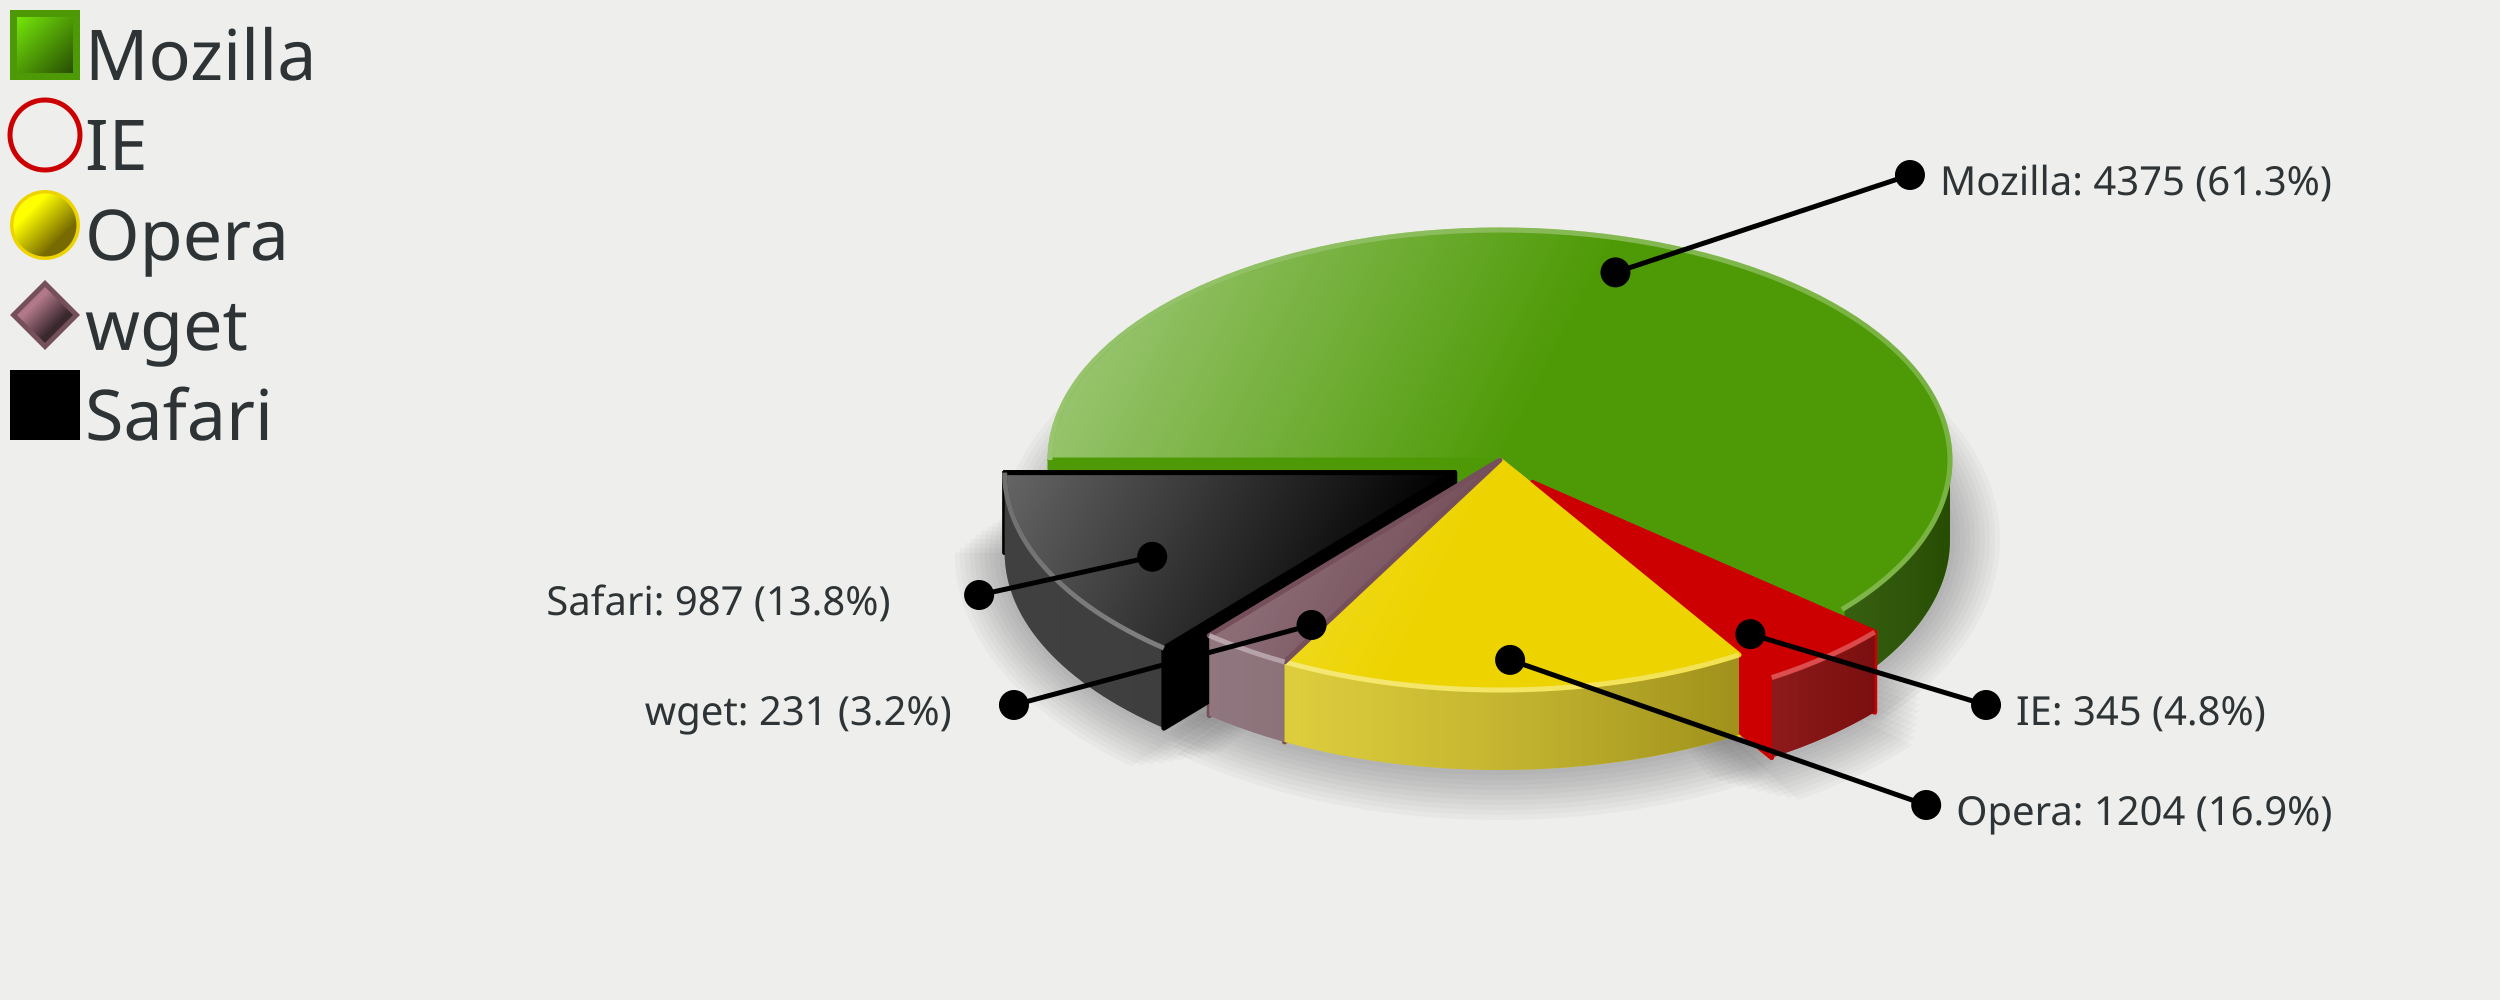
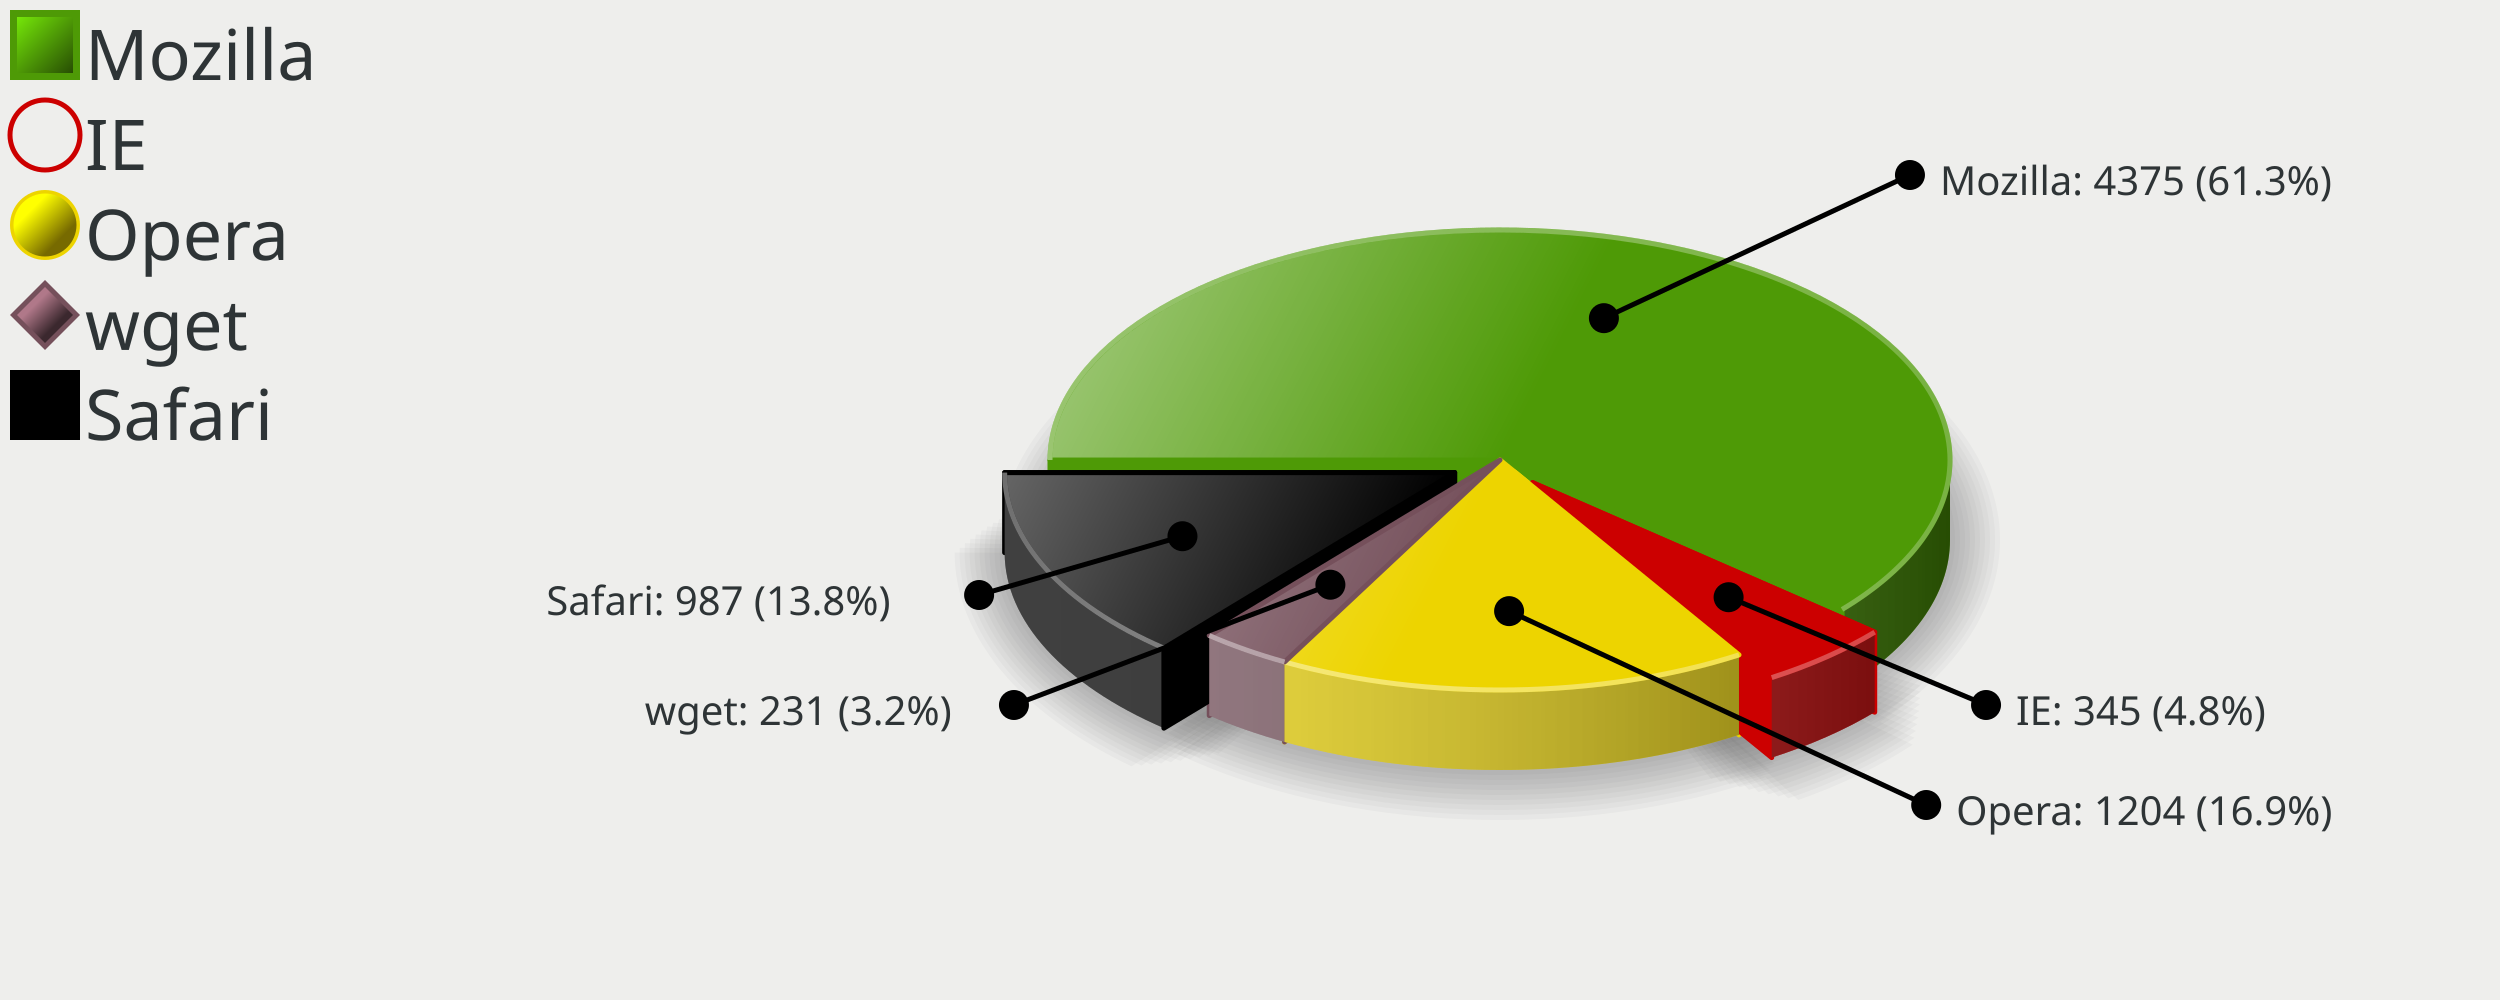
<svg xmlns="http://www.w3.org/2000/svg" xmlns:xlink="http://www.w3.org/1999/xlink" width="500" height="200" version="1.0" id="ezcGraph">
  <defs>
    <linearGradient id="Definition_LinearGradient_3_3_14_14_75e70900_274d0300">
      <stop offset="0" style="stop-color: #75e709; stop-opacity: 1.00;" />
      <stop offset="1" style="stop-color: #274d03; stop-opacity: 1.00;" />
    </linearGradient>
    <linearGradient id="LinearGradient_3_3_14_14_75e70900_274d0300" x1="3.4" y1="3.4" x2="14.6" y2="14.6" gradientUnits="userSpaceOnUse" xlink:href="#Definition_LinearGradient_3_3_14_14_75e70900_274d0300" />
    <linearGradient id="Definition_LinearGradient_6_42_11_47_ffff0000_776a0000">
      <stop offset="0" style="stop-color: #ffff00; stop-opacity: 1.00;" />
      <stop offset="1" style="stop-color: #776a00; stop-opacity: 1.00;" />
    </linearGradient>
    <linearGradient id="LinearGradient_6_42_11_47_ffff0000_776a0000" x1="6.101" y1="42.101" x2="11.899" y2="47.899" gradientUnits="userSpaceOnUse" xlink:href="#Definition_LinearGradient_6_42_11_47_ffff0000_776a0000" />
    <linearGradient id="Definition_LinearGradient_6_60_11_65_b0788900_3b282e00">
      <stop offset="0" style="stop-color: #b07889; stop-opacity: 1.00;" />
      <stop offset="1" style="stop-color: #3b282e; stop-opacity: 1.00;" />
    </linearGradient>
    <linearGradient id="LinearGradient_6_60_11_65_b0788900_3b282e00" x1="6.95" y1="60.95" x2="11.05" y2="65.05" gradientUnits="userSpaceOnUse" xlink:href="#Definition_LinearGradient_6_60_11_65_b0788900_3b282e00" />
    <linearGradient id="Definition_LinearGradient_3_75_14_86_00000000_00000000">
      <stop offset="0" style="stop-color: #000000; stop-opacity: 1.00;" />
      <stop offset="1" style="stop-color: #000000; stop-opacity: 1.00;" />
    </linearGradient>
    <linearGradient id="LinearGradient_3_75_14_86_00000000_00000000" x1="3.4" y1="75.4" x2="14.6" y2="86.6" gradientUnits="userSpaceOnUse" xlink:href="#Definition_LinearGradient_3_75_14_86_00000000_00000000" />
    <linearGradient id="Definition_LinearGradient_210_92_390_92_ffffffbf_0000007f">
      <stop offset="0" style="stop-color: #ffffff; stop-opacity: 0.25;" />
      <stop offset="1" style="stop-color: #000000; stop-opacity: 0.50;" />
    </linearGradient>
    <linearGradient id="LinearGradient_210_92_390_92_ffffffbf_0000007f" x1="210" y1="92" x2="390" y2="92" gradientUnits="userSpaceOnUse" xlink:href="#Definition_LinearGradient_210_92_390_92_ffffffbf_0000007f" />
    <linearGradient id="Definition_LinearGradient_200_94_380_94_ffffffbf_0000007f">
      <stop offset="0" style="stop-color: #ffffff; stop-opacity: 0.25;" />
      <stop offset="1" style="stop-color: #000000; stop-opacity: 0.50;" />
    </linearGradient>
    <linearGradient id="LinearGradient_200_94_380_94_ffffffbf_0000007f" x1="200.928" y1="94.524" x2="380.928" y2="94.524" gradientUnits="userSpaceOnUse" xlink:href="#Definition_LinearGradient_200_94_380_94_ffffffbf_0000007f" />
    <linearGradient id="Definition_LinearGradient_216_96_396_96_ffffffbf_0000007f">
      <stop offset="0" style="stop-color: #ffffff; stop-opacity: 0.25;" />
      <stop offset="1" style="stop-color: #000000; stop-opacity: 0.50;" />
    </linearGradient>
    <linearGradient id="LinearGradient_216_96_396_96_ffffffbf_0000007f" x1="216.531" y1="96.543" x2="396.531" y2="96.543" gradientUnits="userSpaceOnUse" xlink:href="#Definition_LinearGradient_216_96_396_96_ffffffbf_0000007f" />
    <linearGradient id="Definition_LinearGradient_300_92_210_46_ffffffff_ffffff7f">
      <stop offset="0" style="stop-color: #ffffff; stop-opacity: 0.00;" />
      <stop offset="1" style="stop-color: #ffffff; stop-opacity: 0.50;" />
    </linearGradient>
    <linearGradient id="LinearGradient_300_92_210_46_ffffffff_ffffff7f" x1="300" y1="92" x2="210" y2="46" gradientUnits="userSpaceOnUse" xlink:href="#Definition_LinearGradient_300_92_210_46_ffffffff_ffffff7f" />
    <linearGradient id="Definition_RadialGradient_236_124_180_92_0.00_ffffff7f_ffffffcc">
      <stop offset="0" style="stop-color: #ffffff; stop-opacity: 0.50;" />
      <stop offset="1" style="stop-color: #ffffff; stop-opacity: 0.20;" />
    </linearGradient>
    <radialGradient id="RadialGradient_236_124_180_92_0.00_ffffff7f_ffffffcc" cx="236.36" cy="124.527" fx="236.36" fy="124.527" r="180" gradientUnits="userSpaceOnUse" xlink:href="#Definition_RadialGradient_236_124_180_92_0.00_ffffff7f_ffffffcc" />
    <linearGradient id="Definition_LinearGradient_306_96_216_50_ffffffff_ffffff7f">
      <stop offset="0" style="stop-color: #ffffff; stop-opacity: 0.00;" />
      <stop offset="1" style="stop-color: #ffffff; stop-opacity: 0.50;" />
    </linearGradient>
    <linearGradient id="LinearGradient_306_96_216_50_ffffffff_ffffff7f" x1="306.531" y1="96.543" x2="216.531" y2="50.543" gradientUnits="userSpaceOnUse" xlink:href="#Definition_LinearGradient_306_96_216_50_ffffffff_ffffff7f" />
    <linearGradient id="Definition_RadialGradient_242_129_180_92_0.00_ffffff7f_ffffffcc">
      <stop offset="0" style="stop-color: #ffffff; stop-opacity: 0.50;" />
      <stop offset="1" style="stop-color: #ffffff; stop-opacity: 0.20;" />
    </linearGradient>
    <radialGradient id="RadialGradient_242_129_180_92_0.00_ffffff7f_ffffffcc" cx="242.892" cy="129.07" fx="242.892" fy="129.07" r="180" gradientUnits="userSpaceOnUse" xlink:href="#Definition_RadialGradient_242_129_180_92_0.00_ffffff7f_ffffffcc" />
    <linearGradient id="Definition_LinearGradient_290_94_200_48_ffffffff_ffffff7f">
      <stop offset="0" style="stop-color: #ffffff; stop-opacity: 0.00;" />
      <stop offset="1" style="stop-color: #ffffff; stop-opacity: 0.50;" />
    </linearGradient>
    <linearGradient id="LinearGradient_290_94_200_48_ffffffff_ffffff7f" x1="290.928" y1="94.524" x2="200.928" y2="48.524" gradientUnits="userSpaceOnUse" xlink:href="#Definition_LinearGradient_290_94_200_48_ffffffff_ffffff7f" />
    <linearGradient id="Definition_RadialGradient_227_127_180_92_0.00_ffffff7f_ffffffcc">
      <stop offset="0" style="stop-color: #ffffff; stop-opacity: 0.50;" />
      <stop offset="1" style="stop-color: #ffffff; stop-opacity: 0.20;" />
    </linearGradient>
    <radialGradient id="RadialGradient_227_127_180_92_0.00_ffffff7f_ffffffcc" cx="227.288" cy="127.051" fx="227.288" fy="127.051" r="180" gradientUnits="userSpaceOnUse" xlink:href="#Definition_RadialGradient_227_127_180_92_0.00_ffffff7f_ffffffcc" />
  </defs>
  <g id="ezcGraphChart" color-rendering="optimizeQuality" shape-rendering="geometricPrecision" text-rendering="optimizeLegibility">
    <path d=" M 0,200 L 0,0 L 500,0 L 500,200 L 0,200 z " style="fill: #eeeeec; fill-opacity: 1.00; stroke: none;" id="ezcGraphPolygon_1" />
    <path d=" M 0,200 L 0,0 L 100,0 L 100,200 L 0,200 z " style="fill: #000000; fill-opacity: 0.00; stroke: none;" id="ezcGraphPolygon_2" />
    <path d=" M 2,16 L 2,2 L 16,2 L 16,16 L 2,16 z " style="fill: #4e9a06; fill-opacity: 1.00; stroke: none;" id="ezcGraphPolygon_3" />
    <path d=" M 14.6,3.4 L 14.6,14.6 L 3.4,14.6 L 3.4,3.4 L 14.6,3.4 z " style="fill: url(#LinearGradient_3_3_14_14_75e70900_274d0300); stroke: none;" id="ezcGraphPolygon_4" />
    <ellipse cx="9" cy="27" rx="7" ry="7" style="fill: none; stroke: #cc0000; stroke-width: 1; stroke-opacity: 1.00; stroke-linecap: round; stroke-linejoin: round;" id="ezcGraphCircle_6" />
    <ellipse cx="9" cy="45" rx="7" ry="7" style="fill: #edd400; fill-opacity: 1.00; stroke: none;" id="ezcGraphCircle_8" />
    <ellipse cx="9" cy="45" rx="6.3" ry="6.3" style="fill: url(#LinearGradient_6_42_11_47_ffff0000_776a0000); stroke: none;" id="ezcGraphCircle_9" />
    <path d=" M 2,63 L 9,56 L 16,63 L 9,70 L 2,63 z " style="fill: #75505b; fill-opacity: 1.00; stroke: none;" id="ezcGraphPolygon_11" />
    <path d=" M 14.6,63 L 9,68.6 L 3.4,63 L 9,57.4 L 14.6,63 z " style="fill: url(#LinearGradient_6_60_11_65_b0788900_3b282e00); stroke: none;" id="ezcGraphPolygon_12" />
    <path d=" M 2,88 L 2,74 L 16,74 L 16,88 L 2,88 z " style="fill: #000000; fill-opacity: 1.00; stroke: none;" id="ezcGraphPolygon_14" />
    <path d=" M 14.6,75.4 L 14.6,86.6 L 3.4,86.6 L 3.4,75.4 L 14.6,75.4 z " style="fill: url(#LinearGradient_3_75_14_86_00000000_00000000); stroke: none;" id="ezcGraphPolygon_15" />
    <path d="M 300.00,108.00 L 200.00,108.00 A 100.00,56.00 0 1,1 376.01,144.39 z" style="fill: #000000; fill-opacity: 0.03; stroke: none;" id="ezcGraphCircleSector_17" />
    <path d="M 300.00,108.00 L 201.02,108.96 A 99.00,55.00 0 1,1 374.12,144.46 z" style="fill: #000000; fill-opacity: 0.03; stroke: none;" id="ezcGraphCircleSector_18" />
    <path d="M 300.00,108.00 L 202.06,109.88 A 98.00,54.00 0 1,1 372.22,144.50 z" style="fill: #000000; fill-opacity: 0.03; stroke: none;" id="ezcGraphCircleSector_19" />
    <path d="M 300.00,108.00 L 203.13,110.77 A 97.00,53.00 0 1,1 370.33,144.50 z" style="fill: #000000; fill-opacity: 0.03; stroke: none;" id="ezcGraphCircleSector_20" />
    <path d="M 300.00,108.00 L 204.23,111.63 A 96.00,52.00 0 1,1 368.44,144.46 z" style="fill: #000000; fill-opacity: 0.03; stroke: none;" id="ezcGraphCircleSector_21" />
    <path d="M 300.00,108.00 L 205.36,112.44 A 95.00,51.00 0 1,1 366.56,144.39 z" style="fill: #000000; fill-opacity: 0.03; stroke: none;" id="ezcGraphCircleSector_22" />
    <path d="M 300.00,108.00 L 206.51,113.23 A 94.00,50.00 0 1,1 364.67,144.28 z" style="fill: #000000; fill-opacity: 0.03; stroke: none;" id="ezcGraphCircleSector_23" />
    <path d="M 300.00,108.00 L 207.69,113.97 A 93.00,49.00 0 1,1 362.80,144.14 z" style="fill: #000000; fill-opacity: 0.03; stroke: none;" id="ezcGraphCircleSector_24" />
    <path d="M 300.00,108.00 L 208.90,114.68 A 92.00,48.00 0 1,1 360.93,143.96 z" style="fill: #000000; fill-opacity: 0.03; stroke: none;" id="ezcGraphCircleSector_25" />
    <path d="M 300.00,108.00 L 210.12,115.35 A 91.00,47.00 0 1,1 359.07,143.75 z" style="fill: #000000; fill-opacity: 0.03; stroke: none;" id="ezcGraphCircleSector_26" />
    <path d="M 306.53,112.54 L 382.54,148.93 A 100.00,56.00 0 0,1 359.65,159.99 z" style="fill: #000000; fill-opacity: 0.03; stroke: none;" id="ezcGraphCircleSector_27" />
    <path d="M 306.53,112.54 L 382.89,147.55 A 99.00,55.00 0 0,1 357.64,159.65 z" style="fill: #000000; fill-opacity: 0.03; stroke: none;" id="ezcGraphCircleSector_28" />
    <path d="M 306.53,112.54 L 383.20,146.18 A 98.00,54.00 0 0,1 355.65,159.27 z" style="fill: #000000; fill-opacity: 0.03; stroke: none;" id="ezcGraphCircleSector_29" />
    <path d="M 306.53,112.54 L 383.46,144.83 A 97.00,53.00 0 0,1 353.68,158.86 z" style="fill: #000000; fill-opacity: 0.03; stroke: none;" id="ezcGraphCircleSector_30" />
    <path d="M 306.53,112.54 L 383.68,143.49 A 96.00,52.00 0 0,1 351.72,158.42 z" style="fill: #000000; fill-opacity: 0.03; stroke: none;" id="ezcGraphCircleSector_31" />
    <path d="M 306.53,112.54 L 383.85,142.18 A 95.00,51.00 0 0,1 349.78,157.95 z" style="fill: #000000; fill-opacity: 0.03; stroke: none;" id="ezcGraphCircleSector_32" />
    <path d="M 306.53,112.54 L 383.97,140.88 A 94.00,50.00 0 0,1 347.86,157.45 z" style="fill: #000000; fill-opacity: 0.03; stroke: none;" id="ezcGraphCircleSector_33" />
    <path d="M 306.53,112.54 L 384.06,139.61 A 93.00,49.00 0 0,1 345.96,156.92 z" style="fill: #000000; fill-opacity: 0.03; stroke: none;" id="ezcGraphCircleSector_34" />
    <path d="M 306.53,112.54 L 384.10,138.35 A 92.00,48.00 0 0,1 344.07,156.37 z" style="fill: #000000; fill-opacity: 0.03; stroke: none;" id="ezcGraphCircleSector_35" />
    <path d="M 306.53,112.54 L 384.10,137.12 A 91.00,47.00 0 0,1 342.21,155.78 z" style="fill: #000000; fill-opacity: 0.03; stroke: none;" id="ezcGraphCircleSector_36" />
    <path d="M 300.00,108.00 L 353.12,155.45 A 100.00,56.00 0 0,1 235.39,150.74 z" style="fill: #000000; fill-opacity: 0.03; stroke: none;" id="ezcGraphCircleSector_37" />
    <path d="M 300.00,108.00 L 354.04,154.08 A 99.00,55.00 0 0,1 234.73,149.35 z" style="fill: #000000; fill-opacity: 0.03; stroke: none;" id="ezcGraphCircleSector_38" />
    <path d="M 300.00,108.00 L 354.92,152.72 A 98.00,54.00 0 0,1 234.11,147.97 z" style="fill: #000000; fill-opacity: 0.03; stroke: none;" id="ezcGraphCircleSector_39" />
    <path d="M 300.00,108.00 L 355.75,151.37 A 97.00,53.00 0 0,1 233.54,146.60 z" style="fill: #000000; fill-opacity: 0.03; stroke: none;" id="ezcGraphCircleSector_40" />
    <path d="M 300.00,108.00 L 356.54,150.02 A 96.00,52.00 0 0,1 233.01,145.25 z" style="fill: #000000; fill-opacity: 0.03; stroke: none;" id="ezcGraphCircleSector_41" />
    <path d="M 300.00,108.00 L 357.28,148.69 A 95.00,51.00 0 0,1 232.53,143.91 z" style="fill: #000000; fill-opacity: 0.03; stroke: none;" id="ezcGraphCircleSector_42" />
    <path d="M 300.00,108.00 L 357.98,147.36 A 94.00,50.00 0 0,1 232.10,142.58 z" style="fill: #000000; fill-opacity: 0.03; stroke: none;" id="ezcGraphCircleSector_43" />
    <path d="M 300.00,108.00 L 358.63,146.04 A 93.00,49.00 0 0,1 231.71,141.26 z" style="fill: #000000; fill-opacity: 0.03; stroke: none;" id="ezcGraphCircleSector_44" />
    <path d="M 300.00,108.00 L 359.24,144.73 A 92.00,48.00 0 0,1 231.36,139.96 z" style="fill: #000000; fill-opacity: 0.03; stroke: none;" id="ezcGraphCircleSector_45" />
    <path d="M 300.00,108.00 L 359.80,143.43 A 91.00,47.00 0 0,1 231.06,138.68 z" style="fill: #000000; fill-opacity: 0.03; stroke: none;" id="ezcGraphCircleSector_46" />
    <path d="M 290.93,110.52 L 226.32,153.27 A 100.00,56.00 0 0,1 190.93,110.52 z" style="fill: #000000; fill-opacity: 0.03; stroke: none;" id="ezcGraphCircleSector_47" />
    <path d="M 290.93,110.52 L 228.29,153.12 A 99.00,55.00 0 0,1 191.94,109.56 z" style="fill: #000000; fill-opacity: 0.03; stroke: none;" id="ezcGraphCircleSector_48" />
    <path d="M 290.93,110.52 L 230.26,152.93 A 98.00,54.00 0 0,1 192.99,108.64 z" style="fill: #000000; fill-opacity: 0.03; stroke: none;" id="ezcGraphCircleSector_49" />
    <path d="M 290.93,110.52 L 232.22,152.71 A 97.00,53.00 0 0,1 194.06,107.75 z" style="fill: #000000; fill-opacity: 0.03; stroke: none;" id="ezcGraphCircleSector_50" />
    <path d="M 290.93,110.52 L 234.16,152.46 A 96.00,52.00 0 0,1 195.16,106.90 z" style="fill: #000000; fill-opacity: 0.03; stroke: none;" id="ezcGraphCircleSector_51" />
    <path d="M 290.93,110.52 L 236.10,152.17 A 95.00,51.00 0 0,1 196.29,106.08 z" style="fill: #000000; fill-opacity: 0.03; stroke: none;" id="ezcGraphCircleSector_52" />
    <path d="M 290.93,110.52 L 238.03,151.85 A 94.00,50.00 0 0,1 197.44,105.30 z" style="fill: #000000; fill-opacity: 0.03; stroke: none;" id="ezcGraphCircleSector_53" />
    <path d="M 290.93,110.52 L 239.94,151.50 A 93.00,49.00 0 0,1 198.62,104.55 z" style="fill: #000000; fill-opacity: 0.03; stroke: none;" id="ezcGraphCircleSector_54" />
    <path d="M 290.93,110.52 L 241.84,151.12 A 92.00,48.00 0 0,1 199.82,103.84 z" style="fill: #000000; fill-opacity: 0.03; stroke: none;" id="ezcGraphCircleSector_55" />
    <path d="M 290.93,110.52 L 243.72,150.71 A 91.00,47.00 0 0,1 201.05,103.17 z" style="fill: #000000; fill-opacity: 0.03; stroke: none;" id="ezcGraphCircleSector_56" />
    <path d="M 390.00,108.00 A 90.00,46.00 0 0,0 210.00,108.00 L 210.00,92.00 A 90.00,46 0 0,1 390.00,92.00 z" style="fill: #4e9a06; fill-opacity: 1.00; stroke: none;" id="ezcGraphCircularArc_57" />
    <path d="M 390.00,108.00 A 90.00,46.00 0 0,0 210.00,108.00 L 210.00,92.00 A 90.00,46 0 0,1 390.00,92.00 z" style="fill: url(#LinearGradient_210_92_390_92_ffffffbf_0000007f); stroke: none;" />
    <path d="M 368.41,137.89 A 90.00,46.00 0 0,0 390.00,108.00 L 390.00,92.00 A 90.00,46 0 0,1 368.41,121.89 z" style="fill: #4e9a06; fill-opacity: 1.00; stroke: none;" id="ezcGraphCircularArc_58" />
    <path d="M 368.41,137.89 A 90.00,46.00 0 0,0 390.00,108.00 L 390.00,92.00 A 90.00,46 0 0,1 368.41,121.89 z" style="fill: url(#LinearGradient_210_92_390_92_ffffffbf_0000007f); stroke: none;" />
    <path d=" M 210,92 L 300,92 L 300,108 L 210,108 L 210,92 z " style="fill: #4e9a06; fill-opacity: 1.00; stroke: none;" id="ezcGraphPolygon_59" />
    <path d=" M 210,92 L 300,92 L 300,108 L 210,108 L 210,92 z " style="fill: none; stroke: #4e9a06; stroke-width: 1; stroke-opacity: 1.00; stroke-linecap: round; stroke-linejoin: round;" id="ezcGraphPolygon_60" />
    <path d=" M 200.928,94.524 L 290.928,94.524 L 290.928,110.524 L 200.928,110.524 L 200.928,94.524 z " style="fill: #000000; fill-opacity: 1.00; stroke: none;" id="ezcGraphPolygon_61" />
    <path d=" M 200.928,94.524 L 290.928,94.524 L 290.928,110.524 L 200.928,110.524 L 200.928,94.524 z " style="fill: none; stroke: #000000; stroke-width: 1; stroke-opacity: 1.00; stroke-linecap: round; stroke-linejoin: round;" id="ezcGraphPolygon_62" />
    <path d="M 200.93,110.52 A 90.00,46.00 0 0,0 232.78,145.63 L 232.78,129.63 A 90.00,46 0 0,1 200.93,94.52 z" style="fill: #000000; fill-opacity: 1.00; stroke: none;" id="ezcGraphCircularArc_63" />
    <path d="M 200.93,110.52 A 90.00,46.00 0 0,0 232.78,145.63 L 232.78,129.63 A 90.00,46 0 0,1 200.93,94.52 z" style="fill: url(#LinearGradient_200_94_380_94_ffffffbf_0000007f); stroke: none;" />
    <path d=" M 368.409,121.891 L 300,92 L 300,108 L 368.409,137.891 L 368.409,121.891 z " style="fill: #4e9a06; fill-opacity: 1.00; stroke: none;" id="ezcGraphPolygon_64" />
    <path d=" M 368.409,121.891 L 300,92 L 300,108 L 368.409,137.891 L 368.409,121.891 z " style="fill: none; stroke: #4e9a06; stroke-width: 1; stroke-opacity: 1.00; stroke-linecap: round; stroke-linejoin: round;" id="ezcGraphPolygon_65" />
    <path d=" M 241.85,127.109 L 300,92 L 300,108 L 241.85,143.109 L 241.85,127.109 z " style="fill: #75505b; fill-opacity: 1.00; stroke: none;" id="ezcGraphPolygon_66" />
    <path d=" M 241.85,127.109 L 300,92 L 300,108 L 241.85,143.109 L 241.85,127.109 z " style="fill: none; stroke: #75505b; stroke-width: 1; stroke-opacity: 1.00; stroke-linecap: round; stroke-linejoin: round;" id="ezcGraphPolygon_67" />
    <path d=" M 374.941,126.434 L 306.531,96.543 L 306.531,112.543 L 374.941,142.434 L 374.941,126.434 z " style="fill: #cc0000; fill-opacity: 1.00; stroke: none;" id="ezcGraphPolygon_68" />
    <path d=" M 374.941,126.434 L 306.531,96.543 L 306.531,112.543 L 374.941,142.434 L 374.941,126.434 z " style="fill: none; stroke: #cc0000; stroke-width: 1; stroke-opacity: 1.00; stroke-linecap: round; stroke-linejoin: round;" id="ezcGraphPolygon_69" />
    <path d=" M 347.804,130.975 L 300,92 L 300,108 L 347.804,146.975 L 347.804,130.975 z " style="fill: #edd400; fill-opacity: 1.00; stroke: none;" id="ezcGraphPolygon_70" />
    <path d=" M 347.804,130.975 L 300,92 L 300,108 L 347.804,146.975 L 347.804,130.975 z " style="fill: none; stroke: #edd400; stroke-width: 1; stroke-opacity: 1.00; stroke-linecap: round; stroke-linejoin: round;" id="ezcGraphPolygon_71" />
    <path d=" M 256.91,132.385 L 300,92 L 300,108 L 256.91,148.385 L 256.91,132.385 z " style="fill: #edd400; fill-opacity: 1.00; stroke: none;" id="ezcGraphPolygon_72" />
    <path d=" M 256.91,132.385 L 300,92 L 300,108 L 256.91,148.385 L 256.91,132.385 z " style="fill: none; stroke: #edd400; stroke-width: 1; stroke-opacity: 1.00; stroke-linecap: round; stroke-linejoin: round;" id="ezcGraphPolygon_73" />
    <path d=" M 256.91,132.385 L 300,92 L 300,108 L 256.91,148.385 L 256.91,132.385 z " style="fill: #75505b; fill-opacity: 1.00; stroke: none;" id="ezcGraphPolygon_74" />
    <path d=" M 256.91,132.385 L 300,92 L 300,108 L 256.91,148.385 L 256.91,132.385 z " style="fill: none; stroke: #75505b; stroke-width: 1; stroke-opacity: 1.00; stroke-linecap: round; stroke-linejoin: round;" id="ezcGraphPolygon_75" />
    <path d=" M 232.778,129.633 L 290.928,94.524 L 290.928,110.524 L 232.778,145.633 L 232.778,129.633 z " style="fill: #000000; fill-opacity: 1.00; stroke: none;" id="ezcGraphPolygon_76" />
    <path d=" M 232.778,129.633 L 290.928,94.524 L 290.928,110.524 L 232.778,145.633 L 232.778,129.633 z " style="fill: none; stroke: #000000; stroke-width: 1; stroke-opacity: 1.00; stroke-linecap: round; stroke-linejoin: round;" id="ezcGraphPolygon_77" />
    <path d=" M 354.335,135.518 L 306.531,96.543 L 306.531,112.543 L 354.335,151.518 L 354.335,135.518 z " style="fill: #cc0000; fill-opacity: 1.00; stroke: none;" id="ezcGraphPolygon_78" />
    <path d=" M 354.335,135.518 L 306.531,96.543 L 306.531,112.543 L 354.335,151.518 L 354.335,135.518 z " style="fill: none; stroke: #cc0000; stroke-width: 1; stroke-opacity: 1.00; stroke-linecap: round; stroke-linejoin: round;" id="ezcGraphPolygon_79" />
    <path d="M 241.85,143.11 A 90.00,46.00 0 0,0 256.91,148.39 L 256.91,132.39 A 90.00,46 0 0,1 241.85,127.11 z" style="fill: #75505b; fill-opacity: 1.00; stroke: none;" id="ezcGraphCircularArc_80" />
    <path d="M 241.85,143.11 A 90.00,46.00 0 0,0 256.91,148.39 L 256.91,132.39 A 90.00,46 0 0,1 241.85,127.11 z" style="fill: url(#LinearGradient_210_92_390_92_ffffffbf_0000007f); stroke: none;" />
    <path d="M 354.34,151.52 A 90.00,46.00 0 0,0 374.94,142.43 L 374.94,126.43 A 90.00,46 0 0,1 354.34,135.52 z" style="fill: #cc0000; fill-opacity: 1.00; stroke: none;" id="ezcGraphCircularArc_81" />
    <path d="M 354.34,151.52 A 90.00,46.00 0 0,0 374.94,142.43 L 374.94,126.43 A 90.00,46 0 0,1 354.34,135.52 z" style="fill: url(#LinearGradient_216_96_396_96_ffffffbf_0000007f); stroke: none;" />
    <path d="M 256.91,148.39 A 90.00,46.00 0 0,0 347.80,146.97 L 347.80,130.97 A 90.00,46 0 0,1 256.91,132.39 z" style="fill: #edd400; fill-opacity: 1.00; stroke: none;" id="ezcGraphCircularArc_82" />
    <path d="M 256.91,148.39 A 90.00,46.00 0 0,0 347.80,146.97 L 347.80,130.97 A 90.00,46 0 0,1 256.91,132.39 z" style="fill: url(#LinearGradient_210_92_390_92_ffffffbf_0000007f); stroke: none;" />
    <path d="M 300.00,92.00 L 210.00,92.00 A 90.00,46.00 0 1,1 368.41,121.89 z" style="fill: #4e9a06; fill-opacity: 1.00; stroke: none;" id="ezcGraphCircleSector_83" />
    <path d="M 300.00,92.00 L 210.00,92.00 A 90.00,46.00 0 1,1 368.41,121.89 z" style="fill: url(#LinearGradient_300_92_210_46_ffffffff_ffffff7f); stroke: none;" id="ezcGraphCircleSector_84" />
    <path d="M 300.00,92.00 L 210.00,92.00 A 90.00,46.00 0 1,1 368.41,121.89 z" style="fill: none; stroke: #4e9a06; stroke-width: 1; stroke-opacity: 1.00; stroke-linecap: round; stroke-linejoin: round;" id="ezcGraphCircleSector_85" />
    <path d="M 210.00,92.00  A 90.00,46.00 0 0,1 390.00,92.00" style="fill: none; stroke: url(#RadialGradient_236_124_180_92_0.00_ffffff7f_ffffffcc);" id="ezcGraphCircularArc_86" />
    <path d="M 390.00,92.00  A 90.00,46.00 0 0,1 368.41,121.89" style="fill: none; stroke: url(#RadialGradient_236_124_180_92_0.00_ffffff7f_ffffffcc);" id="ezcGraphCircularArc_87" />
    <path d="M 306.53,96.54 L 374.94,126.43 A 90.00,46.00 0 0,1 354.34,135.52 z" style="fill: #cc0000; fill-opacity: 1.00; stroke: none;" id="ezcGraphCircleSector_88" />
    <path d="M 306.53,96.54 L 374.94,126.43 A 90.00,46.00 0 0,1 354.34,135.52 z" style="fill: url(#LinearGradient_306_96_216_50_ffffffff_ffffff7f); stroke: none;" id="ezcGraphCircleSector_89" />
    <path d="M 306.53,96.54 L 374.94,126.43 A 90.00,46.00 0 0,1 354.34,135.52 z" style="fill: none; stroke: #cc0000; stroke-width: 1; stroke-opacity: 1.00; stroke-linecap: round; stroke-linejoin: round;" id="ezcGraphCircleSector_90" />
    <path d="M 374.94,126.43  A 90.00,46.00 0 0,1 354.34,135.52" style="fill: none; stroke: url(#RadialGradient_242_129_180_92_0.00_ffffff7f_ffffffcc);" id="ezcGraphCircularArc_91" />
    <path d="M 300.00,92.00 L 347.80,130.97 A 90.00,46.00 0 0,1 256.91,132.39 z" style="fill: #edd400; fill-opacity: 1.00; stroke: none;" id="ezcGraphCircleSector_92" />
    <path d="M 300.00,92.00 L 347.80,130.97 A 90.00,46.00 0 0,1 256.91,132.39 z" style="fill: url(#LinearGradient_300_92_210_46_ffffffff_ffffff7f); stroke: none;" id="ezcGraphCircleSector_93" />
    <path d="M 300.00,92.00 L 347.80,130.97 A 90.00,46.00 0 0,1 256.91,132.39 z" style="fill: none; stroke: #edd400; stroke-width: 1; stroke-opacity: 1.00; stroke-linecap: round; stroke-linejoin: round;" id="ezcGraphCircleSector_94" />
    <path d="M 347.80,130.97  A 90.00,46.00 0 0,1 256.91,132.39" style="fill: none; stroke: url(#RadialGradient_236_124_180_92_0.00_ffffff7f_ffffffcc);" id="ezcGraphCircularArc_95" />
    <path d="M 300.00,92.00 L 256.91,132.39 A 90.00,46.00 0 0,1 241.85,127.11 z" style="fill: #75505b; fill-opacity: 1.00; stroke: none;" id="ezcGraphCircleSector_96" />
    <path d="M 300.00,92.00 L 256.91,132.39 A 90.00,46.00 0 0,1 241.85,127.11 z" style="fill: url(#LinearGradient_300_92_210_46_ffffffff_ffffff7f); stroke: none;" id="ezcGraphCircleSector_97" />
    <path d="M 300.00,92.00 L 256.91,132.39 A 90.00,46.00 0 0,1 241.85,127.11 z" style="fill: none; stroke: #75505b; stroke-width: 1; stroke-opacity: 1.00; stroke-linecap: round; stroke-linejoin: round;" id="ezcGraphCircleSector_98" />
    <path d="M 256.91,132.39  A 90.00,46.00 0 0,1 241.85,127.11" style="fill: none; stroke: url(#RadialGradient_236_124_180_92_0.00_ffffff7f_ffffffcc);" id="ezcGraphCircularArc_99" />
    <path d="M 290.93,94.52 L 232.78,129.63 A 90.00,46.00 0 0,1 200.93,94.52 z" style="fill: #000000; fill-opacity: 1.00; stroke: none;" id="ezcGraphCircleSector_100" />
    <path d="M 290.93,94.52 L 232.78,129.63 A 90.00,46.00 0 0,1 200.93,94.52 z" style="fill: url(#LinearGradient_290_94_200_48_ffffffff_ffffff7f); stroke: none;" id="ezcGraphCircleSector_101" />
    <path d="M 290.93,94.52 L 232.78,129.63 A 90.00,46.00 0 0,1 200.93,94.52 z" style="fill: none; stroke: #000000; stroke-width: 1; stroke-opacity: 1.00; stroke-linecap: round; stroke-linejoin: round;" id="ezcGraphCircleSector_102" />
    <path d="M 232.78,129.63  A 90.00,46.00 0 0,1 200.93,94.52" style="fill: none; stroke: url(#RadialGradient_227_127_180_92_0.00_ffffff7f_ffffffcc);" id="ezcGraphCircularArc_103" />
-     <path d=" M 230.446,111.35 L 195.822,119" style="fill: none; stroke: #000000; stroke-width: 1; stroke-opacity: 1.00; stroke-linecap: round; stroke-linejoin: round;" id="ezcGraphLine_104" />
-     <ellipse cx="230.446" cy="111.35" rx="3" ry="3" style="fill: #000000; fill-opacity: 1.00; stroke: none;" id="ezcGraphCircle_105" />
+     <path d=" M 236.494,107.244 L 195.822,119" style="fill: none; stroke: #000000; stroke-width: 1; stroke-opacity: 1.00; stroke-linecap: round; stroke-linejoin: round;" id="ezcGraphLine_104" />
+     <ellipse cx="236.494" cy="107.244" rx="3" ry="3" style="fill: #000000; fill-opacity: 1.00; stroke: none;" id="ezcGraphCircle_105" />
    <ellipse cx="195.822" cy="119" rx="3" ry="3" style="fill: #000000; fill-opacity: 1.00; stroke: none;" id="ezcGraphCircle_106" />
-     <path d=" M 262.309,124.994 L 202.791,141" style="fill: none; stroke: #000000; stroke-width: 1; stroke-opacity: 1.00; stroke-linecap: round; stroke-linejoin: round;" id="ezcGraphLine_108" />
-     <ellipse cx="262.309" cy="124.994" rx="3" ry="3" style="fill: #000000; fill-opacity: 1.00; stroke: none;" id="ezcGraphCircle_109" />
+     <path d=" M 266.078,116.943 L 202.791,141" style="fill: none; stroke: #000000; stroke-width: 1; stroke-opacity: 1.00; stroke-linecap: round; stroke-linejoin: round;" id="ezcGraphLine_108" />
+     <ellipse cx="266.078" cy="116.943" rx="3" ry="3" style="fill: #000000; fill-opacity: 1.00; stroke: none;" id="ezcGraphCircle_109" />
    <ellipse cx="202.791" cy="141" rx="3" ry="3" style="fill: #000000; fill-opacity: 1.00; stroke: none;" id="ezcGraphCircle_110" />
-     <path d=" M 323.089,54.475 L 381.993,35" style="fill: none; stroke: #000000; stroke-width: 1; stroke-opacity: 1.00; stroke-linecap: round; stroke-linejoin: round;" id="ezcGraphLine_112" />
-     <ellipse cx="323.089" cy="54.476" rx="3" ry="3" style="fill: #000000; fill-opacity: 1.00; stroke: none;" id="ezcGraphCircle_113" />
+     <path d=" M 320.78,63.632 L 381.993,35" style="fill: none; stroke: #000000; stroke-width: 1; stroke-opacity: 1.00; stroke-linecap: round; stroke-linejoin: round;" id="ezcGraphLine_112" />
+     <ellipse cx="320.78" cy="63.632" rx="3" ry="3" style="fill: #000000; fill-opacity: 1.00; stroke: none;" id="ezcGraphCircle_113" />
    <ellipse cx="381.993" cy="35" rx="3" ry="3" style="fill: #000000; fill-opacity: 1.00; stroke: none;" id="ezcGraphCircle_114" />
-     <path d=" M 350.074,126.833 L 397.209,141" style="fill: none; stroke: #000000; stroke-width: 1; stroke-opacity: 1.00; stroke-linecap: round; stroke-linejoin: round;" id="ezcGraphLine_116" />
-     <ellipse cx="350.074" cy="126.833" rx="3" ry="3" style="fill: #000000; fill-opacity: 1.00; stroke: none;" id="ezcGraphCircle_117" />
+     <path d=" M 345.719,119.442 L 397.209,141" style="fill: none; stroke: #000000; stroke-width: 1; stroke-opacity: 1.00; stroke-linecap: round; stroke-linejoin: round;" id="ezcGraphLine_116" />
+     <ellipse cx="345.72" cy="119.442" rx="3" ry="3" style="fill: #000000; fill-opacity: 1.00; stroke: none;" id="ezcGraphCircle_117" />
    <ellipse cx="397.209" cy="141" rx="3" ry="3" style="fill: #000000; fill-opacity: 1.00; stroke: none;" id="ezcGraphCircle_118" />
-     <path d=" M 302.023,131.982 L 385.24,161" style="fill: none; stroke: #000000; stroke-width: 1; stroke-opacity: 1.00; stroke-linecap: round; stroke-linejoin: round;" id="ezcGraphLine_120" />
-     <ellipse cx="302.023" cy="131.982" rx="3" ry="3" style="fill: #000000; fill-opacity: 1.00; stroke: none;" id="ezcGraphCircle_121" />
+     <path d=" M 301.821,122.226 L 385.24,161" style="fill: none; stroke: #000000; stroke-width: 1; stroke-opacity: 1.00; stroke-linecap: round; stroke-linejoin: round;" id="ezcGraphLine_120" />
+     <ellipse cx="301.821" cy="122.226" rx="3" ry="3" style="fill: #000000; fill-opacity: 1.00; stroke: none;" id="ezcGraphCircle_121" />
    <ellipse cx="385.24" cy="161" rx="3" ry="3" style="fill: #000000; fill-opacity: 1.00; stroke: none;" id="ezcGraphCircle_122" />
    <text id="ezcGraphTextBox_5" x="17" text-length="51.94px" y="16" style="font-size: 14px; font-family: sans-serif; fill: #2e3436; fill-opacity: 1.00; stroke: none;">Mozilla</text>
    <text id="ezcGraphTextBox_7" x="17" text-length="14.84px" y="34" style="font-size: 14px; font-family: sans-serif; fill: #2e3436; fill-opacity: 1.00; stroke: none;">IE</text>
    <text id="ezcGraphTextBox_10" x="17" text-length="37.1px" y="52" style="font-size: 14px; font-family: sans-serif; fill: #2e3436; fill-opacity: 1.00; stroke: none;">Opera</text>
    <text id="ezcGraphTextBox_13" x="17" text-length="29.68px" y="70" style="font-size: 14px; font-family: sans-serif; fill: #2e3436; fill-opacity: 1.00; stroke: none;">wget</text>
    <text id="ezcGraphTextBox_16" x="17" text-length="44.52px" y="88" style="font-size: 14px; font-family: sans-serif; fill: #2e3436; fill-opacity: 1.00; stroke: none;">Safari</text>
    <text id="ezcGraphTextBox_107" x="109.262" text-length="80.56px" y="123" style="font-size: 8px; font-family: sans-serif; fill: #2e3436; fill-opacity: 1.00; stroke: none;">Safari: 987 (13.8%)</text>
    <text id="ezcGraphTextBox_111" x="128.951" text-length="67.84px" y="145" style="font-size: 8px; font-family: sans-serif; fill: #2e3436; fill-opacity: 1.00; stroke: none;">wget: 231 (3.2%)</text>
    <text id="ezcGraphTextBox_115" x="387.993" text-length="89.04px" y="39" style="font-size: 8px; font-family: sans-serif; fill: #2e3436; fill-opacity: 1.00; stroke: none;">Mozilla: 4375 (61.3%)</text>
    <text id="ezcGraphTextBox_119" x="403.209" text-length="59.36px" y="145" style="font-size: 8px; font-family: sans-serif; fill: #2e3436; fill-opacity: 1.00; stroke: none;">IE: 345 (4.8%)</text>
    <text id="ezcGraphTextBox_123" x="391.24" text-length="80.56px" y="165" style="font-size: 8px; font-family: sans-serif; fill: #2e3436; fill-opacity: 1.00; stroke: none;">Opera: 1204 (16.9%)</text>
  </g>
</svg>
